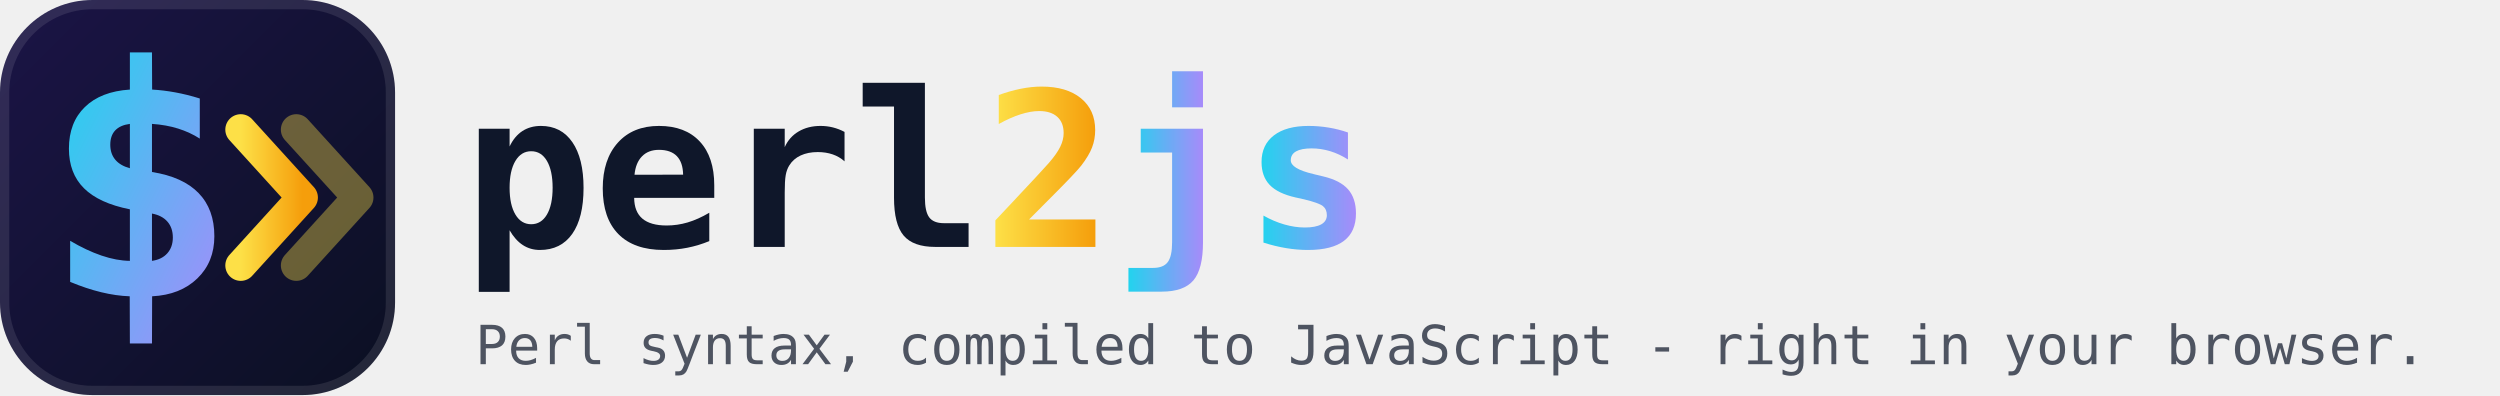
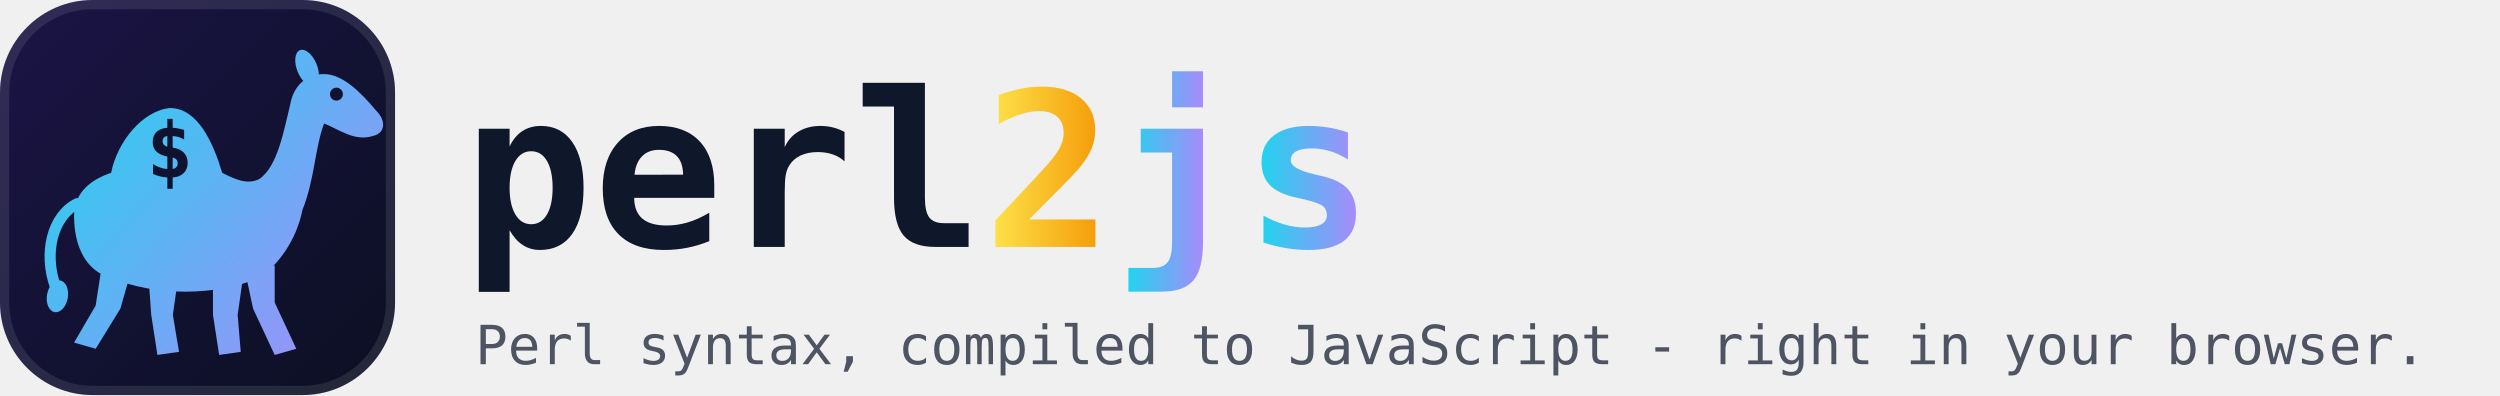
<svg xmlns="http://www.w3.org/2000/svg" viewBox="0 0 810 128" width="810" height="128" role="img" aria-label="Perl2JS - Perl syntax, compiled to JavaScript">
  <defs>
    <linearGradient id="bg" x1="0" y1="0" x2="1" y2="1">
      <stop offset="0" stop-color="#1b1446" />
      <stop offset="1" stop-color="#0b1022" />
    </linearGradient>
    <linearGradient id="sig" x1="0" y1="0" x2="1" y2="1">
      <stop offset="0" stop-color="#22d3ee" />
      <stop offset="1" stop-color="#a78bfa" />
    </linearGradient>
    <linearGradient id="js" x1="0" y1="0" x2="1" y2="0">
      <stop offset="0" stop-color="#fde047" />
      <stop offset="1" stop-color="#f59e0b" />
    </linearGradient>
+     <linearGradient id="camel" gradientUnits="userSpaceOnUse" x1="14" y1="26" x2="120" y2="118">
+       <stop offset="0" stop-color="#22d3ee" />
+       <stop offset="1" stop-color="#a78bfa" />
+     </linearGradient>
    <linearGradient id="word" x1="0" y1="0" x2="1" y2="0">
      <stop offset="0" stop-color="#22d3ee" />
      <stop offset="1" stop-color="#a78bfa" />
    </linearGradient>
  </defs>
  <g transform="translate(0 0) scale(1.0)">
    <rect x="0" y="0" width="128" height="128" rx="30" fill="url(#bg)" />
    <rect x="1.5" y="1.5" width="125" height="125" rx="28.5" fill="none" stroke="#ffffff" stroke-opacity=".10" stroke-width="3" />
-     <g transform="translate(14 96)">
-       <path d="M35.24 -26.81V-11.48Q38.44 -11.93 40.22 -13.94Q42 -15.95 42 -19.04Q42 -22.19 40.24 -24.2Q38.49 -26.2 35.24 -26.81ZM28.08 -41.49V-55.86Q24.93 -55.45 23.33 -53.75Q21.73 -52.05 21.73 -49.11Q21.73 -46.21 23.33 -44.28Q24.93 -42.35 28.08 -41.49ZM35.24 15.29H28.08L28.03 0Q23.61 -0.15 18.79 -1.32Q13.96 -2.49 8.73 -4.67V-17.98Q13.96 -14.88 18.87 -13.2Q23.77 -11.53 28.08 -11.48V-28.18Q18.08 -30.16 13.2 -35.01Q8.33 -39.86 8.33 -47.84Q8.33 -56.32 13.51 -61.34Q18.69 -66.37 28.08 -66.98V-79.02H35.24L35.29 -66.98Q38.9 -66.78 42.78 -66.07Q46.67 -65.36 50.73 -64.09V-51.09Q47.58 -53.12 43.72 -54.34Q39.86 -55.55 35.24 -55.86V-40.27Q45.25 -38.7 50.35 -33.44Q55.45 -28.18 55.45 -19.45Q55.45 -11.12 49.94 -5.79Q44.43 -0.46 35.29 0Z" fill="url(#sig)" />
+     <g fill="url(#camel)">
+       <path d="M24 70 C24 62 30 58 36 56 C38 46 46 36 55 35 C64 35 69 46 72 56 C76 58 80 60 84 58                C90 54 92 42 94 34 C95 28 99 24 105 24 C111 24 117 30 122 36 C125 39 125 43 121 44                C115 46 110 42 105 40 C102 48 102 58 98 68 C96 78 90 86 84 90 C70 96 50 96 36 90 C28 88 24 80 24 70 Z" />
+       <ellipse cx="99.5" cy="22" rx="3.3" ry="6.2" transform="rotate(-22 99.5 22)" />
+       <path d="M79 86 L89 86 L89 98 L96 113 L89 115 L82 100 Z" />
+       <path d="M69 88 L79 88 L77 102 L78 114 L71 115 L69 102 Z" />
+       <path d="M33 86 L43 86 L39 100 L31 113 L24 111 L31 99 Z" />
+       <path d="M48 88 L58 88 L56 102 L58 114 L51 115 L49 102 Z" />
+       <path d="M25 66 C17 70 14 82 18 93" fill="none" stroke="url(#camel)" stroke-width="3.6" stroke-linecap="round" />
+       <ellipse cx="18.6" cy="96" rx="3.4" ry="5.2" transform="rotate(10 18.6 96)" />
    </g>
-     <g fill="none" stroke="url(#js)" stroke-width="10" stroke-linecap="round" stroke-linejoin="round">
-       <path d="M78 42 L98 64 L78 86" />
+     <circle cx="109" cy="30.5" r="2.1" fill="#0f1330" />
+     <g transform="translate(47.47 57.5)">
+       <path d="M8.47 -6.45V-2.76Q9.24 -2.87 9.67 -3.35Q10.1 -3.83 10.1 -4.58Q10.1 -5.33 9.67 -5.82Q9.25 -6.3 8.47 -6.45ZM6.75 -9.97V-13.43Q5.99 -13.33 5.61 -12.92Q5.22 -12.51 5.22 -11.8Q5.22 -11.11 5.61 -10.64Q5.99 -10.18 6.75 -9.97ZM8.47 3.67H6.75L6.74 0Q5.68 -0.04 4.52 -0.32Q3.36 -0.6 2.1 -1.12V-4.32Q3.36 -3.58 4.53 -3.17Q5.71 -2.77 6.75 -2.76V-6.77Q4.35 -7.25 3.17 -8.42Q2 -9.58 2 -11.5Q2 -13.54 3.25 -14.75Q4.49 -15.95 6.75 -16.1V-18.99H8.47L8.48 -16.1Q9.35 -16.05 10.28 -15.88Q11.22 -15.71 12.19 -15.41V-12.28Q11.44 -12.77 10.51 -13.06Q9.58 -13.35 8.47 -13.43V-9.68Q10.88 -9.3 12.1 -8.04Q13.33 -6.77 13.33 -4.68Q13.33 -2.67 12.01 -1.39Q10.68 -0.11 8.48 0Z" fill="#0f1330" />
    </g>
-     <path d="M96 42 L116 64 L96 86" fill="none" stroke="#fde047" stroke-opacity=".38" stroke-width="10" stroke-linecap="round" stroke-linejoin="round" />
  </g>
  <path d="M165.11 74.6V94.56H155.13V41.72H165.11V47.46Q166.68 44.15 169.24 42.47Q171.81 40.8 175.26 40.8Q181.82 40.8 185.44 46.06Q189.07 51.32 189.07 60.89Q189.07 70.6 185.39 75.8Q181.72 80.99 174.92 80.99Q171.84 80.99 169.4 79.4Q166.95 77.81 165.11 74.6ZM179.05 60.83Q179.05 55.29 177.21 52.14Q175.36 49 172.11 49Q168.87 49 166.99 52.14Q165.11 55.29 165.11 60.83Q165.11 66.36 166.99 69.51Q168.87 72.65 172.11 72.65Q175.36 72.65 177.21 69.51Q179.05 66.36 179.05 60.83Z" fill="#0f172a" />
  <path d="M229.81 78.12Q226.32 79.56 222.7 80.27Q219.08 80.99 215.04 80.99Q205.44 80.99 200.36 75.85Q195.29 70.7 195.29 61.03Q195.29 51.67 200.18 46.23Q205.06 40.8 213.51 40.8Q222.02 40.8 226.72 45.84Q231.42 50.88 231.42 60.04V64.11H205.47Q205.51 68.62 208.14 70.84Q210.77 73.06 216 73.06Q219.45 73.06 222.8 72.07Q226.15 71.08 229.81 68.93ZM221.33 56.59Q221.26 52.62 219.3 50.59Q217.33 48.55 213.51 48.55Q210.05 48.55 208 50.66Q205.95 52.76 205.58 56.62Z" fill="#0f172a" />
  <path d="M273.63 52.28Q271.99 50.78 269.78 50.02Q267.58 49.27 264.95 49.27Q261.77 49.27 259.39 50.38Q257.02 51.49 255.72 53.61Q254.9 54.91 254.57 56.76Q254.25 58.6 254.25 62.36V80H244.23V41.72H254.25V47.67Q255.72 44.38 258.76 42.59Q261.8 40.8 265.87 40.8Q267.92 40.8 269.89 41.29Q271.85 41.79 273.63 42.74Z" fill="#0f172a" />
  <path d="M289.66 64.04V34.51H279.51V26.82H299.67V64.04Q299.67 68.55 301.07 70.43Q302.48 72.31 305.83 72.31H313.82V80H303.02Q295.88 80 292.77 76.31Q289.66 72.62 289.66 64.04Z" fill="#0f172a" />
  <path d="M333.41 71.11H354.91V80H322.5V71.39L327.97 65.58Q337.71 55.22 339.8 52.83Q342.36 49.89 343.49 47.61Q344.62 45.34 344.62 43.12Q344.62 39.7 342.55 37.84Q340.48 35.98 336.69 35.98Q333.99 35.98 330.62 37.05Q327.26 38.13 323.6 40.18V30.78Q327.26 29.45 330.76 28.75Q334.26 28.05 337.48 28.05Q345.58 28.05 350.21 31.82Q354.84 35.6 354.84 42.13Q354.84 45.14 353.83 47.77Q352.82 50.4 350.36 53.61Q348.55 55.94 340.42 64.07Q336.01 68.48 333.41 71.11Z" fill="url(#js)" />
  <path d="M389.77 78.53Q389.77 87.14 386.68 90.82Q383.58 94.49 376.41 94.49H365.61V86.8H373.6Q376.95 86.8 378.35 84.92Q379.76 83.04 379.76 78.53V49.41H369.6V41.72H389.77ZM389.77 34.78H379.76V23.09H389.77Z" fill="url(#word)" />
  <path d="M436.73 42.92V51.67Q433.96 49.89 430.97 48.98Q427.98 48.08 424.98 48.08Q421.63 48.08 419.92 49.05Q418.21 50.02 418.21 51.94Q418.21 54.67 425.52 56.38L425.9 56.48L428.77 57.17Q434.24 58.47 436.78 61.35Q439.33 64.24 439.33 69.17Q439.33 75.08 435.45 78.03Q431.57 80.99 423.78 80.99Q420.33 80.99 416.7 80.39Q413.08 79.79 409.36 78.6V69.85Q412.67 71.73 416.11 72.72Q419.54 73.71 422.75 73.71Q426.27 73.71 428.09 72.69Q429.9 71.66 429.9 69.71Q429.9 67.8 428.62 66.77Q427.33 65.75 422.51 64.58L419.75 63.97Q414 62.67 411.37 59.9Q408.74 57.13 408.74 52.49Q408.74 46.95 412.74 43.87Q416.74 40.8 423.98 40.8Q427.23 40.8 430.46 41.33Q433.69 41.86 436.73 42.92Z" fill="url(#word)" />
  <g opacity=".72">
    <path d="M157.41 106.66V111.45H159.41Q160.61 111.45 161.28 110.82Q161.95 110.19 161.95 109.05Q161.95 107.92 161.28 107.29Q160.61 106.66 159.41 106.66ZM155.68 105.24H159.41Q161.55 105.24 162.65 106.21Q163.75 107.18 163.75 109.05Q163.75 110.94 162.65 111.91Q161.55 112.87 159.41 112.87H157.41V118H155.68Z" fill="#0f172a" />
    <path d="M174.04 112.82V113.59H167.23V113.64Q167.23 115.21 168.04 116.06Q168.86 116.91 170.35 116.91Q171.1 116.91 171.92 116.68Q172.74 116.44 173.67 115.95V117.51Q172.77 117.88 171.94 118.06Q171.11 118.25 170.33 118.25Q168.1 118.25 166.84 116.91Q165.59 115.57 165.59 113.22Q165.59 110.93 166.82 109.57Q168.05 108.2 170.1 108.2Q171.93 108.2 172.98 109.44Q174.04 110.68 174.04 112.82ZM172.47 112.36Q172.43 110.98 171.81 110.25Q171.19 109.53 170.03 109.53Q168.89 109.53 168.16 110.28Q167.42 111.04 167.29 112.37Z" fill="#0f172a" />
    <path d="M184.94 110.4Q184.44 110.01 183.92 109.83Q183.39 109.65 182.77 109.65Q181.3 109.65 180.52 110.57Q179.75 111.5 179.75 113.24V118H178.17V108.43H179.75V110.3Q180.14 109.28 180.95 108.74Q181.77 108.2 182.89 108.2Q183.47 108.2 183.98 108.34Q184.48 108.49 184.94 108.8Z" fill="#0f172a" />
    <path d="M191.07 114.53Q191.07 115.59 191.46 116.13Q191.85 116.67 192.61 116.67H194.44V118H192.45Q191.04 118 190.27 117.09Q189.5 116.19 189.5 114.53V105.84H186.97V104.61H191.07Z" fill="#0f172a" />
    <path d="M214.99 108.76V110.3Q214.32 109.91 213.64 109.71Q212.95 109.51 212.24 109.51Q211.17 109.51 210.65 109.86Q210.12 110.21 210.12 110.92Q210.12 111.56 210.52 111.87Q210.91 112.19 212.47 112.49L213.11 112.61Q214.28 112.83 214.88 113.5Q215.48 114.16 215.48 115.23Q215.48 116.65 214.47 117.45Q213.46 118.25 211.67 118.25Q210.96 118.25 210.18 118.1Q209.41 117.95 208.5 117.65V116.03Q209.38 116.48 210.18 116.71Q210.99 116.93 211.7 116.93Q212.75 116.93 213.32 116.51Q213.89 116.09 213.89 115.33Q213.89 114.23 211.8 113.81L211.73 113.8L211.14 113.68Q209.78 113.41 209.16 112.78Q208.53 112.16 208.53 111.07Q208.53 109.69 209.47 108.95Q210.4 108.2 212.12 108.2Q212.89 108.2 213.6 108.34Q214.31 108.48 214.99 108.76Z" fill="#0f172a" />
    <path d="M224.55 114.92Q224.15 115.92 223.55 117.56Q222.7 119.81 222.41 120.31Q222.02 120.97 221.43 121.31Q220.84 121.64 220.05 121.64H218.79V120.32H219.72Q220.41 120.32 220.8 119.92Q221.2 119.52 221.8 117.85L218.1 108.43H219.77L222.61 115.92L225.4 108.43H227.07Z" fill="#0f172a" />
    <path d="M236.73 112.07V118H235.15V112.07Q235.15 110.78 234.7 110.17Q234.25 109.57 233.28 109.57Q232.18 109.57 231.58 110.35Q230.99 111.13 230.99 112.59V118H229.42V108.43H230.99V109.87Q231.41 109.04 232.13 108.62Q232.84 108.2 233.83 108.2Q235.29 108.2 236.01 109.16Q236.73 110.12 236.73 112.07Z" fill="#0f172a" />
    <path d="M243.53 105.71V108.43H247.11V109.65H243.53V114.85Q243.53 115.91 243.94 116.33Q244.34 116.74 245.34 116.74H247.11V118H245.18Q243.41 118 242.69 117.29Q241.96 116.58 241.96 114.85V109.65H239.41V108.43H241.96V105.71Z" fill="#0f172a" />
    <path d="M254.82 113.19H254.3Q252.92 113.19 252.23 113.67Q251.53 114.15 251.53 115.11Q251.53 115.97 252.05 116.45Q252.57 116.93 253.5 116.93Q254.8 116.93 255.54 116.03Q256.28 115.13 256.29 113.54V113.19ZM257.87 112.54V118H256.29V116.58Q255.79 117.44 255.02 117.84Q254.26 118.25 253.16 118.25Q251.7 118.25 250.83 117.42Q249.96 116.6 249.96 115.21Q249.96 113.62 251.03 112.79Q252.1 111.96 254.18 111.96H256.29V111.71Q256.28 110.57 255.71 110.05Q255.14 109.53 253.88 109.53Q253.08 109.53 252.26 109.76Q251.44 109.99 250.66 110.44V108.87Q251.53 108.53 252.33 108.37Q253.13 108.2 253.88 108.2Q255.07 108.2 255.91 108.55Q256.75 108.9 257.27 109.6Q257.6 110.03 257.74 110.66Q257.87 111.28 257.87 112.54Z" fill="#0f172a" />
    <path d="M268.91 108.43 265.49 113.01 269.25 118H267.43L264.62 114.16L261.83 118H260.01L263.77 113.01L260.34 108.43H262.08L264.62 111.89L267.14 108.43Z" fill="#0f172a" />
    <path d="M274.18 115.41H276.34V117.18L274.65 120.45H273.34L274.18 117.18Z" fill="#0f172a" />
    <path d="M300.03 117.51Q299.4 117.88 298.73 118.06Q298.06 118.25 297.36 118.25Q295.14 118.25 293.88 116.91Q292.63 115.58 292.63 113.22Q292.63 110.86 293.88 109.53Q295.14 108.2 297.36 108.2Q298.05 108.2 298.71 108.38Q299.37 108.56 300.03 108.93V110.58Q299.41 110.03 298.78 109.78Q298.15 109.53 297.36 109.53Q295.88 109.53 295.09 110.49Q294.29 111.45 294.29 113.22Q294.29 114.99 295.09 115.95Q295.89 116.91 297.36 116.91Q298.18 116.91 298.83 116.66Q299.48 116.41 300.03 115.88Z" fill="#0f172a" />
    <path d="M306.77 109.53Q305.57 109.53 304.95 110.46Q304.34 111.39 304.34 113.22Q304.34 115.04 304.95 115.98Q305.57 116.91 306.77 116.91Q307.97 116.91 308.59 115.98Q309.2 115.04 309.2 113.22Q309.2 111.39 308.59 110.46Q307.97 109.53 306.77 109.53ZM306.77 108.2Q308.76 108.2 309.81 109.49Q310.87 110.78 310.87 113.22Q310.87 115.68 309.82 116.96Q308.77 118.25 306.77 118.25Q304.78 118.25 303.72 116.96Q302.67 115.68 302.67 113.22Q302.67 110.78 303.72 109.49Q304.78 108.2 306.77 108.2Z" fill="#0f172a" />
    <path d="M317.81 109.4Q318.11 108.79 318.55 108.49Q319 108.2 319.63 108.2Q320.79 108.2 321.26 109.09Q321.74 109.98 321.74 112.45V118H320.3V112.52Q320.3 110.5 320.07 110.01Q319.85 109.51 319.25 109.51Q318.57 109.51 318.31 110.04Q318.06 110.57 318.06 112.52V118H316.63V112.52Q316.63 110.47 316.38 109.99Q316.14 109.51 315.51 109.51Q314.88 109.51 314.64 110.04Q314.4 110.57 314.4 112.52V118H312.97V108.43H314.4V109.25Q314.68 108.74 315.1 108.47Q315.52 108.2 316.06 108.2Q316.71 108.2 317.14 108.5Q317.58 108.8 317.81 109.4Z" fill="#0f172a" />
    <path d="M325.78 116.8V121.64H324.2V108.43H325.78V109.65Q326.17 108.94 326.83 108.57Q327.48 108.2 328.33 108.2Q330.07 108.2 331.06 109.54Q332.04 110.88 332.04 113.26Q332.04 115.59 331.05 116.92Q330.06 118.25 328.33 118.25Q327.46 118.25 326.81 117.88Q326.15 117.5 325.78 116.8ZM330.39 113.22Q330.39 111.39 329.82 110.46Q329.24 109.53 328.1 109.53Q326.96 109.53 326.37 110.47Q325.78 111.4 325.78 113.22Q325.78 115.03 326.37 115.97Q326.96 116.91 328.1 116.91Q329.24 116.91 329.82 115.98Q330.39 115.05 330.39 113.22Z" fill="#0f172a" />
    <path d="M335.3 108.43H339.32V116.78H342.44V118H334.63V116.78H337.75V109.65H335.3ZM337.75 104.7H339.32V106.7H337.75Z" fill="#0f172a" />
    <path d="M349.11 114.53Q349.11 115.59 349.49 116.13Q349.88 116.67 350.64 116.67H352.48V118H350.49Q349.08 118 348.31 117.09Q347.53 116.19 347.53 114.53V105.84H345.01V104.61H349.11Z" fill="#0f172a" />
    <path d="M363.68 112.82V113.59H356.87V113.64Q356.87 115.21 357.69 116.06Q358.51 116.91 359.99 116.91Q360.74 116.91 361.56 116.68Q362.39 116.44 363.32 115.95V117.51Q362.42 117.88 361.59 118.06Q360.75 118.25 359.98 118.25Q357.75 118.25 356.49 116.91Q355.23 115.57 355.23 113.22Q355.23 110.93 356.46 109.57Q357.69 108.2 359.74 108.2Q361.57 108.2 362.63 109.44Q363.68 110.68 363.68 112.82ZM362.11 112.36Q362.08 110.98 361.46 110.25Q360.84 109.53 359.68 109.53Q358.54 109.53 357.8 110.28Q357.07 111.04 356.93 112.37Z" fill="#0f172a" />
    <path d="M372.05 109.65V104.7H373.62V118H372.05V116.8Q371.66 117.5 371 117.88Q370.35 118.25 369.49 118.25Q367.76 118.25 366.76 116.9Q365.77 115.56 365.77 113.19Q365.77 110.86 366.77 109.53Q367.77 108.2 369.49 108.2Q370.36 108.2 371.02 108.57Q371.67 108.94 372.05 109.65ZM367.43 113.22Q367.43 115.05 368.01 115.98Q368.59 116.91 369.73 116.91Q370.86 116.91 371.46 115.97Q372.05 115.03 372.05 113.22Q372.05 111.4 371.46 110.47Q370.86 109.53 369.73 109.53Q368.59 109.53 368.01 110.46Q367.43 111.39 367.43 113.22Z" fill="#0f172a" />
    <path d="M391.04 105.71V108.43H394.61V109.65H391.04V114.85Q391.04 115.91 391.44 116.33Q391.84 116.74 392.84 116.74H394.61V118H392.69Q390.92 118 390.19 117.29Q389.46 116.58 389.46 114.85V109.65H386.91V108.43H389.46V105.71Z" fill="#0f172a" />
    <path d="M401.59 109.53Q400.39 109.53 399.78 110.46Q399.16 111.39 399.16 113.22Q399.16 115.04 399.78 115.98Q400.39 116.91 401.59 116.91Q402.79 116.91 403.41 115.98Q404.02 115.04 404.02 113.22Q404.02 111.39 403.41 110.46Q402.79 109.53 401.59 109.53ZM401.59 108.2Q403.58 108.2 404.64 109.49Q405.69 110.78 405.69 113.22Q405.69 115.68 404.64 116.96Q403.59 118.25 401.59 118.25Q399.6 118.25 398.55 116.96Q397.5 115.68 397.5 113.22Q397.5 110.78 398.55 109.49Q399.6 108.2 401.59 108.2Z" fill="#0f172a" />
    <path d="M418.33 117.48V115.46Q419.11 116.15 419.94 116.5Q420.76 116.85 421.65 116.85Q422.87 116.85 423.36 116.21Q423.84 115.57 423.84 113.84V106.7H420.58V105.24H425.57V113.84Q425.57 116.25 424.66 117.25Q423.76 118.25 421.65 118.25Q420.83 118.25 420.02 118.06Q419.21 117.87 418.33 117.48Z" fill="#0f172a" />
    <path d="M433.93 113.19H433.41Q432.03 113.19 431.34 113.67Q430.64 114.15 430.64 115.11Q430.64 115.97 431.16 116.45Q431.68 116.93 432.61 116.93Q433.91 116.93 434.65 116.03Q435.39 115.13 435.4 113.54V113.19ZM436.98 112.54V118H435.4V116.58Q434.9 117.44 434.13 117.84Q433.37 118.25 432.27 118.25Q430.81 118.25 429.94 117.42Q429.07 116.6 429.07 115.21Q429.07 113.62 430.14 112.79Q431.21 111.96 433.29 111.96H435.4V111.71Q435.39 110.57 434.82 110.05Q434.25 109.53 432.99 109.53Q432.19 109.53 431.37 109.76Q430.55 109.99 429.77 110.44V108.87Q430.64 108.53 431.44 108.37Q432.24 108.2 432.99 108.2Q434.18 108.2 435.02 108.55Q435.86 108.9 436.38 109.6Q436.71 110.03 436.85 110.66Q436.98 111.28 436.98 112.54Z" fill="#0f172a" />
    <path d="M439.32 108.43H440.96L443.73 116.46L446.52 108.43H448.15L444.75 118H442.72Z" fill="#0f172a" />
    <path d="M455 113.19H454.48Q453.11 113.19 452.41 113.67Q451.71 114.15 451.71 115.11Q451.71 115.97 452.23 116.45Q452.76 116.93 453.68 116.93Q454.98 116.93 455.72 116.03Q456.46 115.13 456.47 113.54V113.19ZM458.05 112.54V118H456.47V116.58Q455.97 117.44 455.2 117.84Q454.44 118.25 453.35 118.25Q451.88 118.25 451.01 117.42Q450.14 116.6 450.14 115.21Q450.14 113.62 451.21 112.79Q452.29 111.96 454.36 111.96H456.47V111.71Q456.46 110.57 455.89 110.05Q455.32 109.53 454.06 109.53Q453.26 109.53 452.44 109.76Q451.62 109.99 450.84 110.44V108.87Q451.71 108.53 452.51 108.37Q453.31 108.2 454.06 108.2Q455.25 108.2 456.09 108.55Q456.93 108.9 457.46 109.6Q457.78 110.03 457.92 110.66Q458.05 111.28 458.05 112.54Z" fill="#0f172a" />
    <path d="M468.19 105.68V107.43Q467.4 106.93 466.61 106.67Q465.82 106.41 465.02 106.41Q463.8 106.41 463.09 106.98Q462.38 107.55 462.38 108.52Q462.38 109.36 462.84 109.81Q463.31 110.25 464.58 110.55L465.49 110.75Q467.28 111.17 468.1 112.07Q468.92 112.97 468.92 114.51Q468.92 116.33 467.8 117.29Q466.67 118.25 464.51 118.25Q463.62 118.25 462.71 118.06Q461.81 117.86 460.89 117.48V115.64Q461.87 116.27 462.75 116.56Q463.63 116.85 464.51 116.85Q465.82 116.85 466.55 116.26Q467.27 115.68 467.27 114.62Q467.27 113.67 466.77 113.16Q466.27 112.66 465.04 112.39L464.11 112.17Q462.33 111.77 461.53 110.96Q460.73 110.15 460.73 108.78Q460.73 107.07 461.88 106.04Q463.03 105.01 464.93 105.01Q465.67 105.01 466.48 105.18Q467.29 105.34 468.19 105.68Z" fill="#0f172a" />
    <path d="M479.14 117.51Q478.51 117.88 477.84 118.06Q477.17 118.25 476.47 118.25Q474.25 118.25 472.99 116.91Q471.74 115.58 471.74 113.22Q471.74 110.86 472.99 109.53Q474.25 108.2 476.47 108.2Q477.16 108.2 477.82 108.38Q478.48 108.56 479.14 108.93V110.58Q478.52 110.03 477.89 109.78Q477.26 109.53 476.47 109.53Q474.99 109.53 474.2 110.49Q473.4 111.45 473.4 113.22Q473.4 114.99 474.2 115.95Q475 116.91 476.47 116.91Q477.29 116.91 477.94 116.66Q478.59 116.41 479.14 115.88Z" fill="#0f172a" />
    <path d="M490.48 110.4Q489.98 110.01 489.46 109.83Q488.94 109.65 488.31 109.65Q486.84 109.65 486.06 110.57Q485.29 111.5 485.29 113.24V118H483.71V108.43H485.29V110.3Q485.68 109.28 486.5 108.74Q487.31 108.2 488.43 108.2Q489.01 108.2 489.52 108.34Q490.02 108.49 490.48 108.8Z" fill="#0f172a" />
    <path d="M493.34 108.43H497.36V116.78H500.48V118H492.67V116.78H495.79V109.65H493.34ZM495.79 104.7H497.36V106.7H495.79Z" fill="#0f172a" />
    <path d="M504.89 116.8V121.64H503.31V108.43H504.89V109.65Q505.28 108.94 505.94 108.57Q506.59 108.2 507.44 108.2Q509.18 108.2 510.17 109.54Q511.15 110.88 511.15 113.26Q511.15 115.59 510.16 116.92Q509.17 118.25 507.44 118.25Q506.57 118.25 505.92 117.88Q505.26 117.5 504.89 116.8ZM509.5 113.22Q509.5 111.39 508.93 110.46Q508.35 109.53 507.21 109.53Q506.07 109.53 505.48 110.47Q504.89 111.4 504.89 113.22Q504.89 115.03 505.48 115.97Q506.07 116.91 507.21 116.91Q508.35 116.91 508.93 115.98Q509.5 115.05 509.5 113.22Z" fill="#0f172a" />
    <path d="M517.47 105.71V108.43H521.04V109.65H517.47V114.85Q517.47 115.91 517.87 116.33Q518.27 116.74 519.27 116.74H521.04V118H519.12Q517.35 118 516.62 117.29Q515.89 116.58 515.89 114.85V109.65H513.34V108.43H515.89V105.71Z" fill="#0f172a" />
    <path d="M536.33 112.51H540.79V113.91H536.33Z" fill="#0f172a" />
    <path d="M564.23 110.4Q563.73 110.01 563.21 109.83Q562.69 109.65 562.06 109.65Q560.59 109.65 559.82 110.57Q559.04 111.5 559.04 113.24V118H557.46V108.43H559.04V110.3Q559.43 109.28 560.25 108.74Q561.06 108.2 562.18 108.2Q562.76 108.2 563.27 108.34Q563.77 108.49 564.23 108.8Z" fill="#0f172a" />
    <path d="M567.09 108.43H571.11V116.78H574.23V118H566.42V116.78H569.54V109.65H567.09ZM569.54 104.7H571.11V106.7H569.54Z" fill="#0f172a" />
    <path d="M582.77 113.14Q582.77 111.37 582.19 110.45Q581.61 109.53 580.51 109.53Q579.36 109.53 578.75 110.45Q578.14 111.37 578.14 113.14Q578.14 114.91 578.76 115.83Q579.37 116.76 580.53 116.76Q581.61 116.76 582.19 115.83Q582.77 114.9 582.77 113.14ZM584.34 117.38Q584.34 119.54 583.32 120.65Q582.31 121.76 580.33 121.76Q579.68 121.76 578.97 121.64Q578.26 121.52 577.55 121.29V119.73Q578.39 120.13 579.08 120.32Q579.76 120.5 580.33 120.5Q581.6 120.5 582.19 119.81Q582.77 119.12 582.77 117.62V117.55V116.48Q582.39 117.28 581.74 117.68Q581.09 118.07 580.16 118.07Q578.49 118.07 577.49 116.73Q576.49 115.39 576.49 113.14Q576.49 110.88 577.49 109.54Q578.49 108.2 580.16 108.2Q581.08 108.2 581.72 108.57Q582.37 108.93 582.77 109.7V108.46H584.34Z" fill="#0f172a" />
    <path d="M594.95 112.07V118H593.37V112.07Q593.37 110.78 592.92 110.17Q592.47 109.57 591.5 109.57Q590.4 109.57 589.8 110.35Q589.21 111.13 589.21 112.59V118H587.64V104.7H589.21V109.87Q589.63 109.04 590.35 108.62Q591.06 108.2 592.05 108.2Q593.51 108.2 594.23 109.16Q594.95 110.12 594.95 112.07Z" fill="#0f172a" />
    <path d="M601.75 105.71V108.43H605.33V109.65H601.75V114.85Q601.75 115.91 602.16 116.33Q602.56 116.74 603.56 116.74H605.33V118H603.4Q601.63 118 600.91 117.29Q600.18 116.58 600.18 114.85V109.65H597.63V108.43H600.18V105.71Z" fill="#0f172a" />
    <path d="M619.77 108.43H623.79V116.78H626.91V118H619.1V116.78H622.22V109.65H619.77ZM622.22 104.7H623.79V106.7H622.22Z" fill="#0f172a" />
    <path d="M637.1 112.07V118H635.51V112.07Q635.51 110.78 635.06 110.17Q634.61 109.57 633.64 109.57Q632.54 109.57 631.95 110.35Q631.35 111.13 631.35 112.59V118H629.78V108.43H631.35V109.87Q631.77 109.04 632.49 108.62Q633.21 108.2 634.19 108.2Q635.65 108.2 636.37 109.16Q637.1 110.12 637.1 112.07Z" fill="#0f172a" />
    <path d="M656.52 114.92Q656.13 115.92 655.52 117.56Q654.67 119.81 654.38 120.31Q653.99 120.97 653.4 121.31Q652.81 121.64 652.02 121.64H650.76V120.32H651.69Q652.38 120.32 652.78 119.92Q653.17 119.52 653.78 117.85L650.08 108.43H651.74L654.58 115.92L657.37 108.43H659.04Z" fill="#0f172a" />
    <path d="M664.99 109.53Q663.79 109.53 663.17 110.46Q662.56 111.39 662.56 113.22Q662.56 115.04 663.17 115.98Q663.79 116.91 664.99 116.91Q666.19 116.91 666.81 115.98Q667.42 115.04 667.42 113.22Q667.42 111.39 666.81 110.46Q666.19 109.53 664.99 109.53ZM664.99 108.2Q666.98 108.2 668.03 109.49Q669.09 110.78 669.09 113.22Q669.09 115.68 668.04 116.96Q666.99 118.25 664.99 118.25Q663 118.25 661.94 116.96Q660.89 115.68 660.89 113.22Q660.89 110.78 661.94 109.49Q663 108.2 664.99 108.2Z" fill="#0f172a" />
    <path d="M671.92 114.38V108.45H673.5V114.38Q673.5 115.67 673.95 116.27Q674.41 116.88 675.37 116.88Q676.48 116.88 677.07 116.1Q677.66 115.32 677.66 113.86V108.45H679.24V118H677.66V116.56Q677.24 117.39 676.52 117.82Q675.8 118.25 674.83 118.25Q673.36 118.25 672.64 117.29Q671.92 116.33 671.92 114.38Z" fill="#0f172a" />
    <path d="M690.66 110.4Q690.16 110.01 689.64 109.83Q689.12 109.65 688.49 109.65Q687.02 109.65 686.25 110.57Q685.47 111.5 685.47 113.24V118H683.89V108.43H685.47V110.3Q685.86 109.28 686.68 108.74Q687.49 108.2 688.61 108.2Q689.19 108.2 689.7 108.34Q690.2 108.49 690.66 108.8Z" fill="#0f172a" />
    <path d="M709.71 113.22Q709.71 111.39 709.13 110.46Q708.55 109.53 707.41 109.53Q706.27 109.53 705.68 110.47Q705.09 111.4 705.09 113.22Q705.09 115.03 705.68 115.97Q706.27 116.91 707.41 116.91Q708.55 116.91 709.13 115.98Q709.71 115.05 709.71 113.22ZM705.09 109.65Q705.46 108.95 706.13 108.57Q706.79 108.2 707.66 108.2Q709.39 108.2 710.38 109.53Q711.37 110.86 711.37 113.19Q711.37 115.56 710.37 116.9Q709.38 118.25 707.64 118.25Q706.79 118.25 706.13 117.88Q705.48 117.5 705.09 116.8V118H703.52V104.7H705.09Z" fill="#0f172a" />
    <path d="M722.27 110.4Q721.77 110.01 721.25 109.83Q720.72 109.65 720.1 109.65Q718.63 109.65 717.85 110.57Q717.08 111.5 717.08 113.24V118H715.5V108.43H717.08V110.3Q717.47 109.28 718.29 108.74Q719.1 108.2 720.22 108.2Q720.8 108.2 721.31 108.34Q721.81 108.49 722.27 108.8Z" fill="#0f172a" />
    <path d="M728.2 109.53Q727.01 109.53 726.39 110.46Q725.77 111.39 725.77 113.22Q725.77 115.04 726.39 115.98Q727.01 116.91 728.2 116.91Q729.41 116.91 730.02 115.98Q730.64 115.04 730.64 113.22Q730.64 111.39 730.02 110.46Q729.41 109.53 728.2 109.53ZM728.2 108.2Q730.19 108.2 731.25 109.49Q732.3 110.78 732.3 113.22Q732.3 115.68 731.25 116.96Q730.2 118.25 728.2 118.25Q726.21 118.25 725.16 116.96Q724.11 115.68 724.11 113.22Q724.11 110.78 725.16 109.49Q726.21 108.2 728.2 108.2Z" fill="#0f172a" />
    <path d="M733.47 108.43H735.03L736.7 116.16L738.06 111.22H739.4L740.79 116.16L742.45 108.43H744.01L741.77 118H740.27L738.74 112.75L737.22 118H735.71Z" fill="#0f172a" />
    <path d="M752.32 108.76V110.3Q751.65 109.91 750.97 109.71Q750.28 109.51 749.57 109.51Q748.5 109.51 747.98 109.86Q747.45 110.21 747.45 110.92Q747.45 111.56 747.85 111.87Q748.24 112.19 749.8 112.49L750.44 112.61Q751.61 112.83 752.21 113.5Q752.81 114.16 752.81 115.23Q752.81 116.65 751.8 117.45Q750.79 118.25 749 118.25Q748.29 118.25 747.51 118.1Q746.74 117.95 745.83 117.65V116.03Q746.71 116.48 747.51 116.71Q748.32 116.93 749.03 116.93Q750.08 116.93 750.65 116.51Q751.22 116.09 751.22 115.33Q751.22 114.23 749.13 113.81L749.06 113.8L748.47 113.68Q747.11 113.41 746.49 112.78Q745.86 112.16 745.86 111.07Q745.86 109.69 746.8 108.95Q747.73 108.2 749.45 108.2Q750.22 108.2 750.93 108.34Q751.64 108.48 752.32 108.76Z" fill="#0f172a" />
    <path d="M764.05 112.82V113.59H757.24V113.64Q757.24 115.21 758.05 116.06Q758.87 116.91 760.36 116.91Q761.11 116.91 761.93 116.68Q762.75 116.44 763.68 115.95V117.51Q762.78 117.88 761.95 118.06Q761.12 118.25 760.34 118.25Q758.11 118.25 756.85 116.91Q755.6 115.57 755.6 113.22Q755.6 110.93 756.83 109.57Q758.06 108.2 760.11 108.2Q761.94 108.2 762.99 109.44Q764.05 110.68 764.05 112.82ZM762.48 112.36Q762.44 110.98 761.82 110.25Q761.2 109.53 760.04 109.53Q758.9 109.53 758.17 110.28Q757.43 111.04 757.3 112.37Z" fill="#0f172a" />
    <path d="M774.95 110.4Q774.45 110.01 773.93 109.83Q773.4 109.65 772.78 109.65Q771.31 109.65 770.53 110.57Q769.76 111.5 769.76 113.24V118H768.17V108.43H769.76V110.3Q770.15 109.28 770.96 108.74Q771.78 108.2 772.9 108.2Q773.48 108.2 773.99 108.34Q774.49 108.49 774.95 108.8Z" fill="#0f172a" />
    <path d="M779.8 115.39H781.95V118H779.8Z" fill="#0f172a" />
  </g>
</svg>
